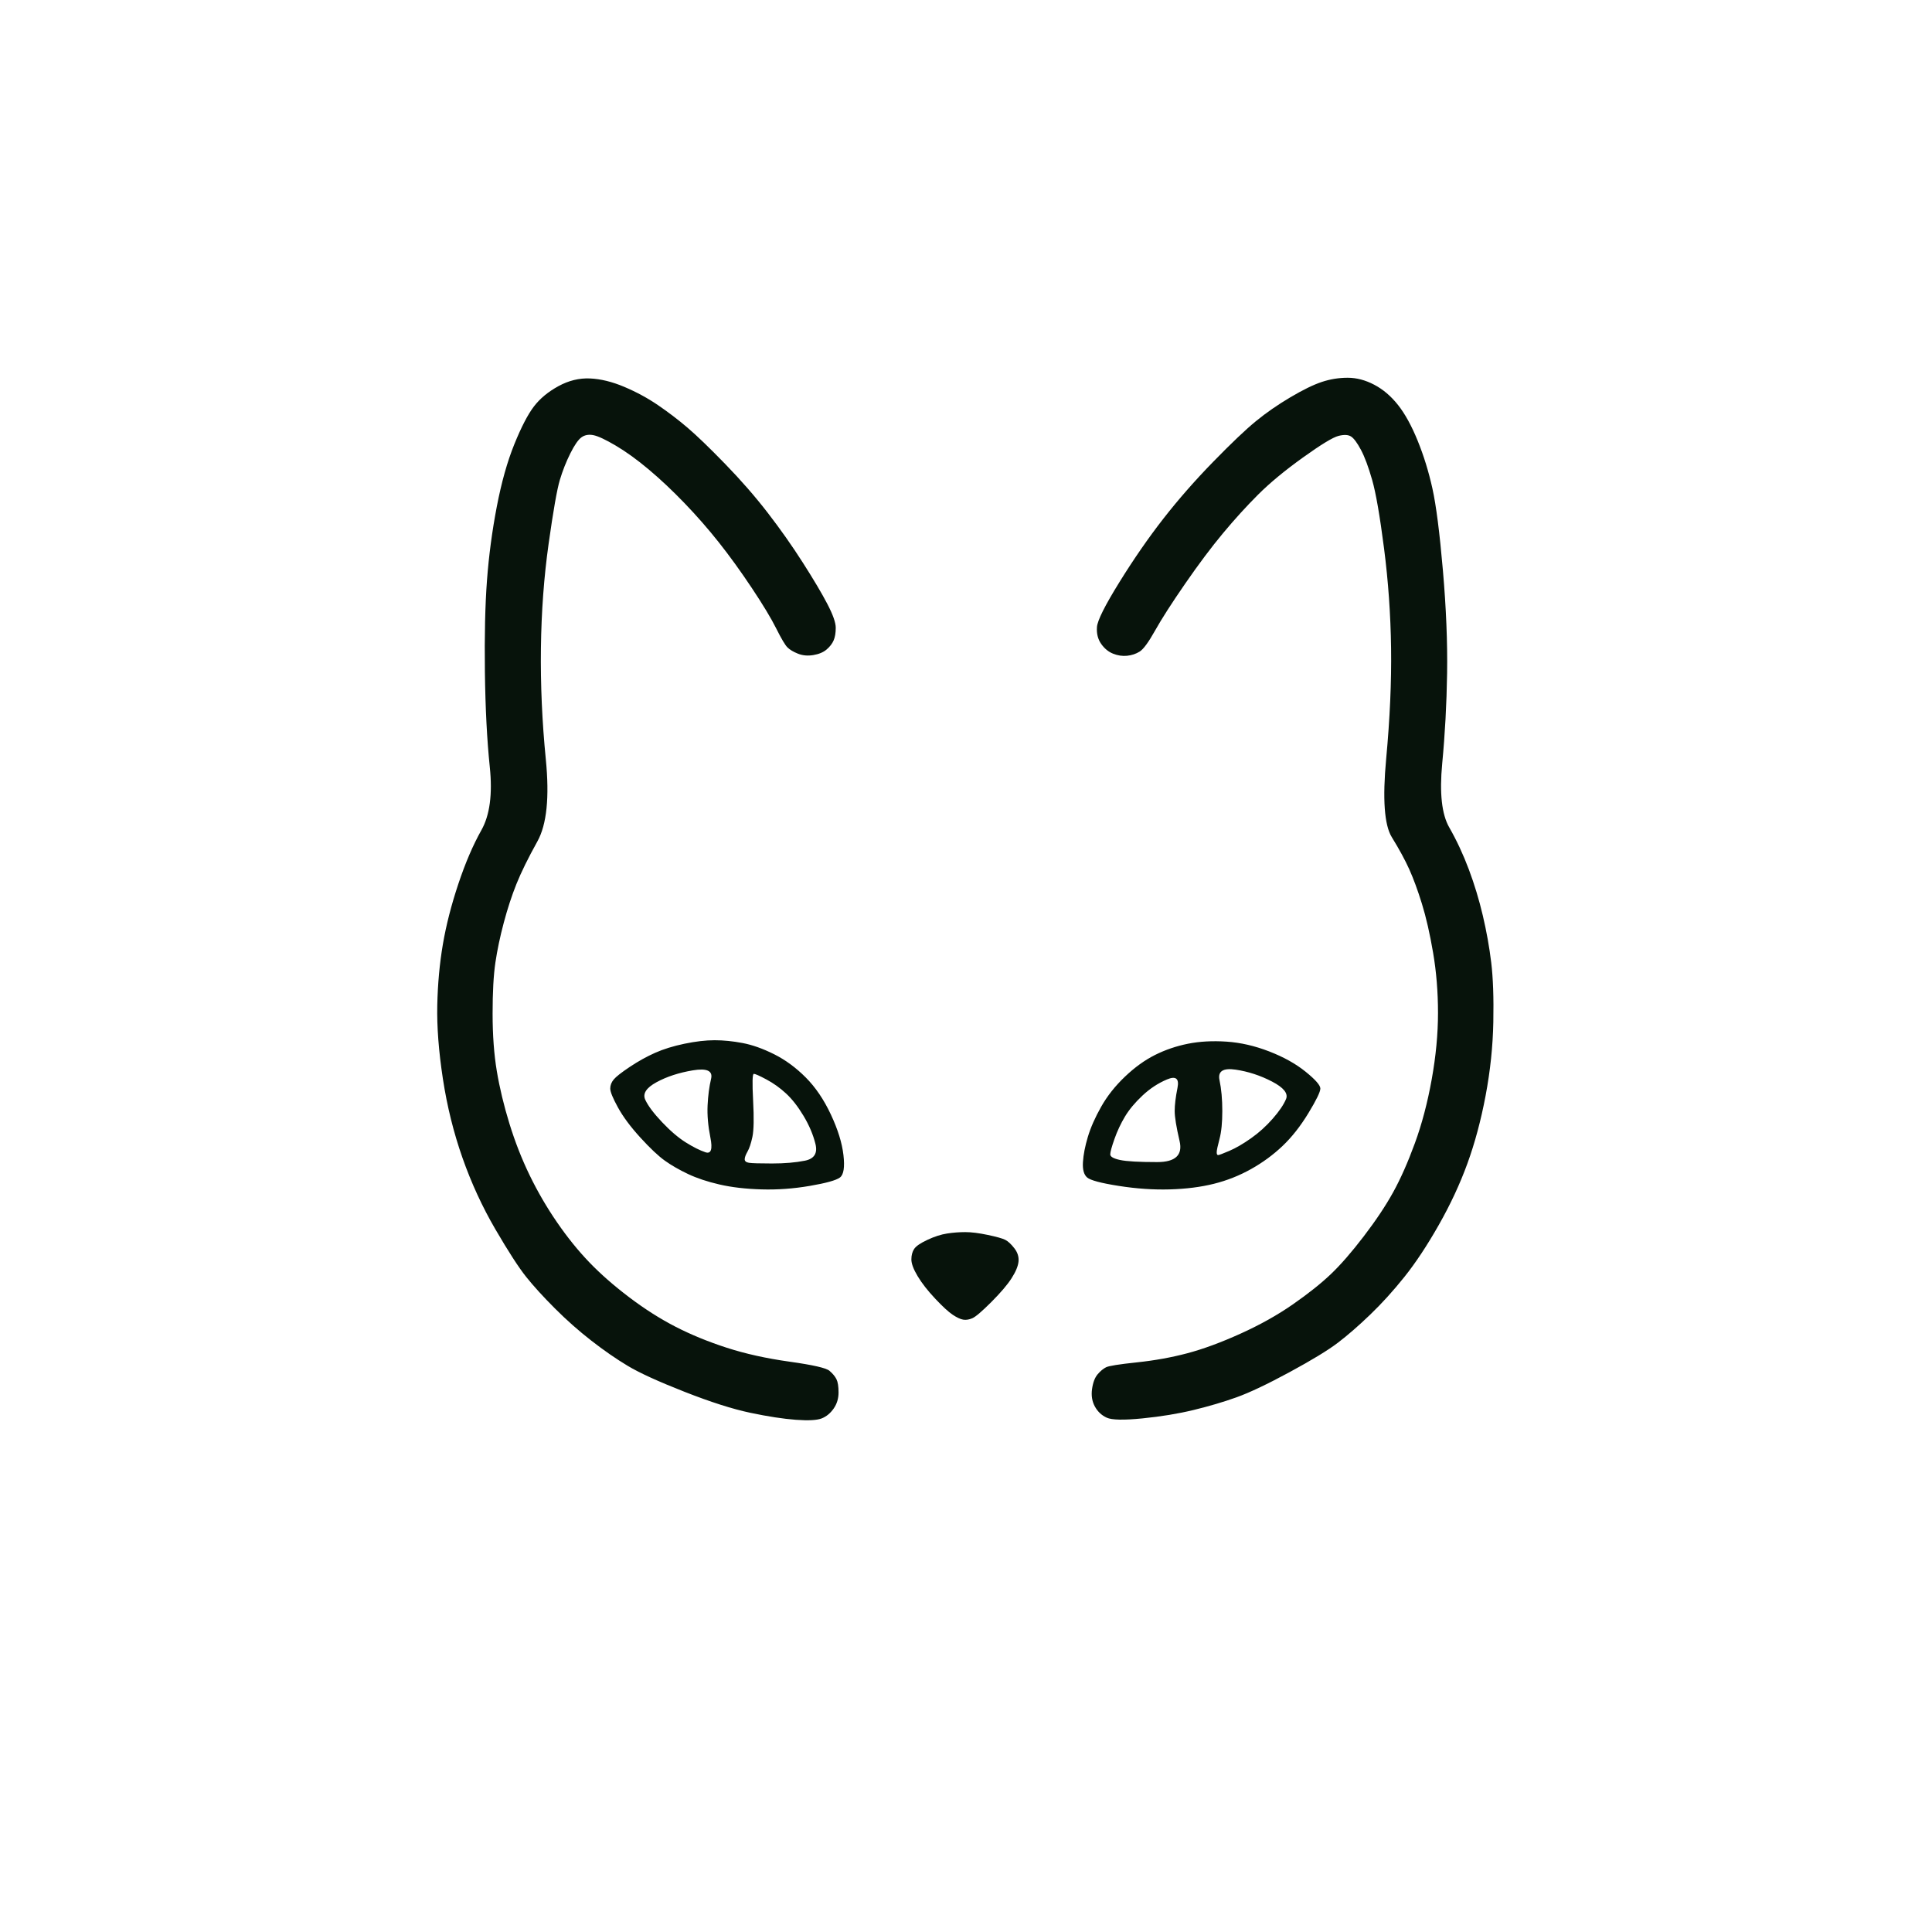
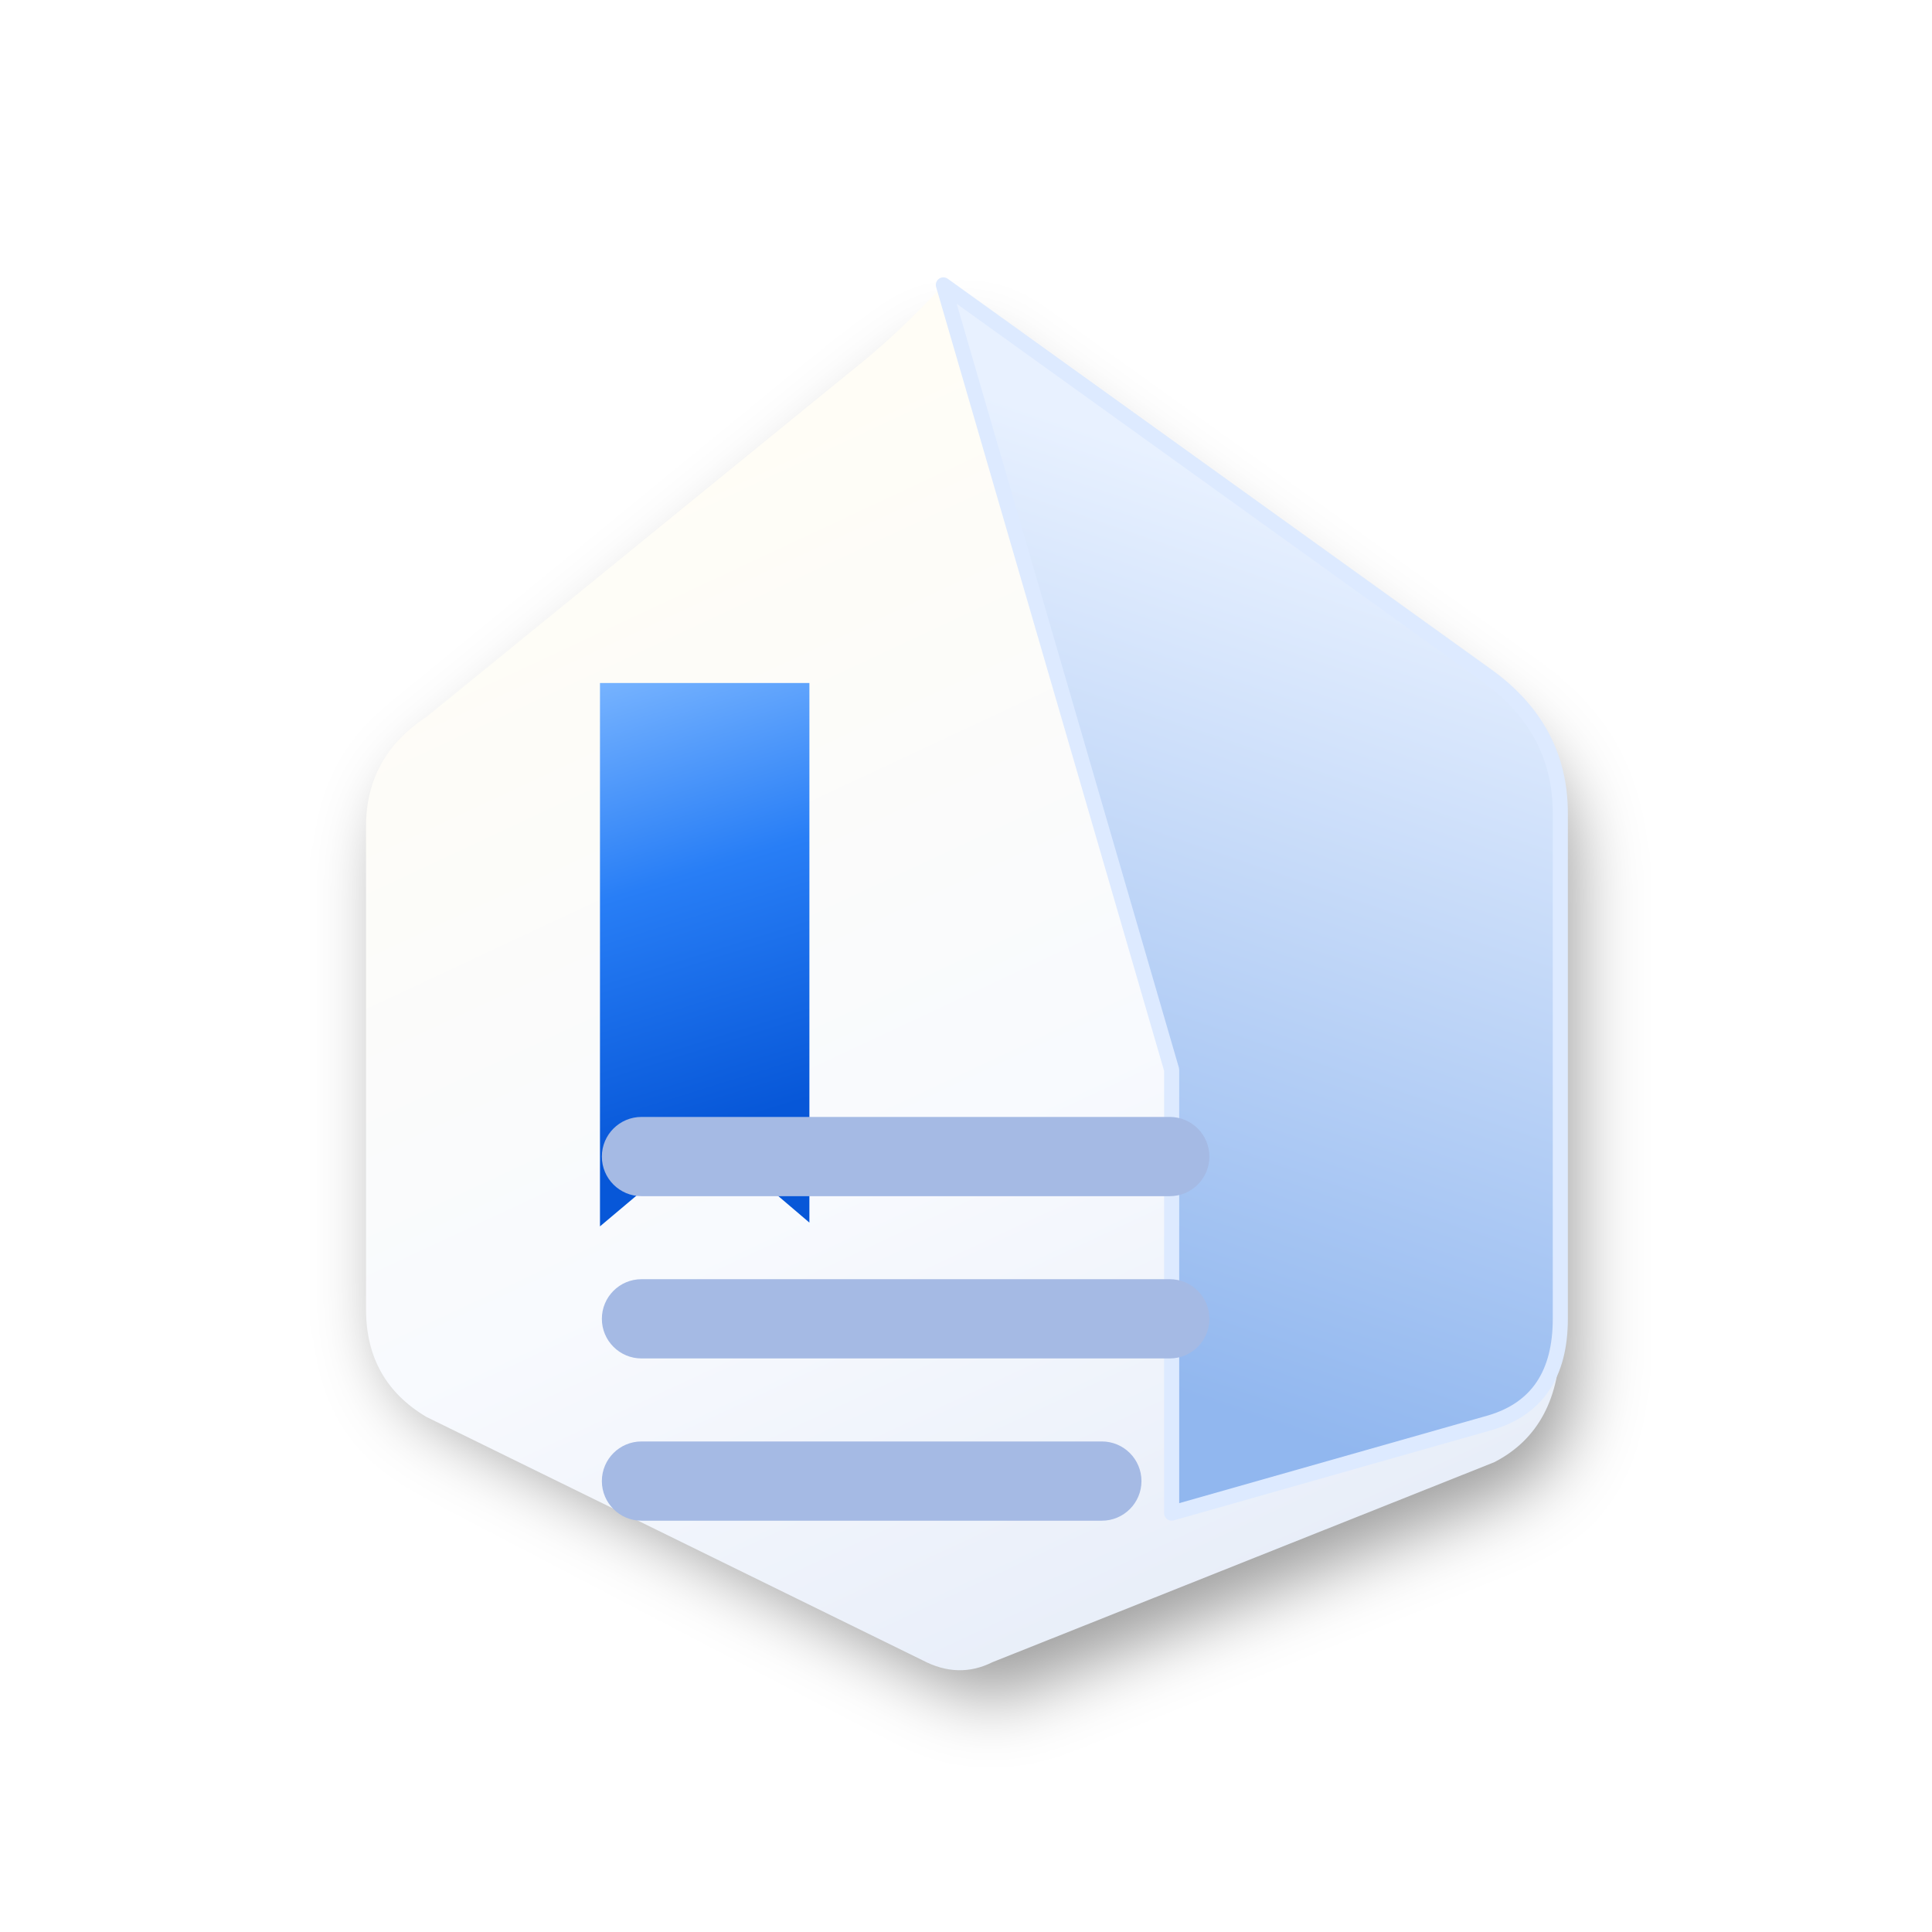
- <svg xmlns="http://www.w3.org/2000/svg" viewBox="0 0 1024 1024" role="img" aria-label="EdgeEver">
-   <g transform="translate(100 100) scale(0.7423423) translate(-72 -72)">
-     <path fill="#07130b" fill-rule="evenodd" d="M253.5 707.5Q249 678 249.5 655Q250 632 253.5 611.5Q257 591 264.5 568.5Q272 546 281 530Q290 514 287 485Q284 456 283.5 417Q283 378 285 351.5Q287 325 292 299Q297 273 304.5 254.5Q312 236 318.5 227.5Q325 219 336 213Q347 207 358.5 207.5Q370 208 383 213.5Q396 219 407 226.5Q418 234 428 242.5Q438 251 455 268.5Q472 286 485.5 303.5Q499 321 510.5 339Q522 357 528 368.5Q534 380 534 385.5Q534 391 532.5 394.5Q531 398 527.5 401Q524 404 518 405Q512 406 507 404Q502 402 499.5 399.5Q497 397 491.5 386Q486 375 474 357Q462 339 450.5 324.5Q439 310 426 296.5Q413 283 400.5 272.5Q388 262 377 255.5Q366 249 361 248Q356 247 352.5 249.5Q349 252 344.5 261Q340 270 337 280Q334 290 329 325.5Q324 361 323.5 400Q323 439 327 479.5Q331 520 321 538Q311 556 306 568.5Q301 581 297 596Q293 611 291 624.5Q289 638 289 661Q289 684 292 702Q295 720 301 739.5Q307 759 315.5 776.5Q324 794 335 810Q346 826 358 838.5Q370 851 386.5 863.5Q403 876 419.5 884.5Q436 893 456 899.5Q476 906 501 909.5Q526 913 529.5 916Q533 919 534.5 922Q536 925 536 931.5Q536 938 532.5 943Q529 948 524 950Q519 952 505.5 951Q492 950 473 946Q454 942 426 931Q398 920 385.5 912.5Q373 905 359.5 894.5Q346 884 333.5 871.5Q321 859 313 849Q305 839 291 815Q277 791 267.5 764Q258 737 253.5 707.5ZM719 941.5Q716 936 717 929Q718 922 721 918.5Q724 915 727 913.5Q730 912 749 910Q768 908 785 903.5Q802 899 823 889.5Q844 880 860.5 868.5Q877 857 887.5 847Q898 837 911 820Q924 803 932 788.5Q940 774 947.5 753.5Q955 733 959.5 708Q964 683 964 660.5Q964 638 960.5 617.5Q957 597 952.5 582.5Q948 568 943.5 558Q939 548 931 535Q923 522 927 479Q931 436 930.5 400Q930 364 925.5 329Q921 294 917 280Q913 266 909 258.5Q905 251 902 249Q899 247 893 248.5Q887 250 867.5 264Q848 278 835.5 290.5Q823 303 810.5 318Q798 333 783.5 354Q769 375 762 387.5Q755 400 751 402.5Q747 405 742 405.5Q737 406 732 404Q727 402 723.5 397Q720 392 720.5 385Q721 378 736.5 353Q752 328 768 307.5Q784 287 803.5 267Q823 247 834 238Q845 229 858.5 221Q872 213 881 210Q890 207 899.5 207Q909 207 918.5 212Q928 217 935.5 226.5Q943 236 949.5 252Q956 268 960 286Q964 304 967.5 344.5Q971 385 970.5 418Q970 451 967 482.5Q964 514 972 528Q980 542 986 558Q992 574 996 591Q1000 608 1002 624.5Q1004 641 1003.5 667Q1003 693 998 719.5Q993 746 985 768Q977 790 964.5 812Q952 834 940 849Q928 864 915.5 876Q903 888 892.5 896Q882 904 858 917Q834 930 820 935Q806 940 789.5 944Q773 948 753 950Q733 952 727.5 949.5Q722 947 719 941.5ZM378.5 728Q373 718 373 714.5Q373 711 375.5 708Q378 705 387 699Q396 693 405 689Q414 685 426 682.5Q438 680 447.5 680Q457 680 467.5 682Q478 684 490 690Q502 696 512.5 706.5Q523 717 530.5 733Q538 749 539.5 762Q541 775 537 778Q533 781 515.5 784Q498 787 481 786.5Q464 786 451 783Q438 780 428.5 775.5Q419 771 412 766Q405 761 394.5 749.5Q384 738 378.5 728ZM713.5 778Q710 775 710.5 767Q711 759 714 749Q717 739 723.5 727.5Q730 716 740.5 706Q751 696 762 690.5Q773 685 785.5 682.5Q798 680 813 681Q828 682 843.5 688Q859 694 869.5 702.5Q880 711 880 714.5Q880 718 871.5 732Q863 746 853 755.5Q843 765 830.5 772Q818 779 804 782.5Q790 786 772.5 786.5Q755 787 736 784Q717 781 713.5 778ZM406 710Q395 716 398 722.5Q401 729 410 738.5Q419 748 427 753Q435 758 441 760Q447 762 444.5 749.5Q442 737 442.5 726.5Q443 716 445 707.5Q447 699 432 701.5Q417 704 406 710ZM819.5 701Q806 699 808 708.5Q810 718 810 730.5Q810 743 808 750.5Q806 758 806 760Q806 762 807 762Q808 762 815 759Q822 756 830.5 750Q839 744 846 736Q853 728 855.5 722Q858 716 845.5 709.5Q833 703 819.5 701ZM471 759.5Q469 763 469 765Q469 767 472 767.5Q475 768 488.5 768Q502 768 512 766Q522 764 519.5 754Q517 744 511 734Q505 724 498.5 718Q492 712 484.5 708Q477 704 475.5 704Q474 704 475 723Q476 742 474.5 749Q473 756 471 759.5ZM733 750.5Q730 759 730 761.5Q730 764 737 765.5Q744 767 763.5 767Q783 767 779.5 752Q776 737 776 730.5Q776 724 778 714Q780 704 770.5 708Q761 712 753 719.5Q745 727 740.5 734.5Q736 742 733 750.5ZM592.5 848.5Q588 841 588 836.5Q588 832 590 829Q592 826 599.5 822.5Q607 819 613.5 818Q620 817 626.5 817Q633 817 642.5 819Q652 821 655 822.5Q658 824 661.5 828.5Q665 833 664.5 838Q664 843 659.5 850Q655 857 645 867Q635 877 631.5 878.5Q628 880 625 879.5Q622 879 617.5 876Q613 873 605 864.5Q597 856 592.5 848.5Z" />
+ <svg xmlns="http://www.w3.org/2000/svg" viewBox="0 0 1024 1024" role="img" aria-label="EdgeEver folded note">
+   <defs>
+     <linearGradient id="paper" x1="381" y1="235" x2="662" y2="836" gradientUnits="userSpaceOnUse">
+       <stop stop-color="#FFFDF6" />
+       <stop offset=".58" stop-color="#F8FAFE" />
+       <stop offset="1" stop-color="#E8EEF9" />
+     </linearGradient>
+     <linearGradient id="fold" x1="762" y1="291" x2="610" y2="734" gradientUnits="userSpaceOnUse">
+       <stop stop-color="#E8F1FF" />
+       <stop offset="1" stop-color="#91B7EF" />
+     </linearGradient>
+     <linearGradient id="ribbon" x1="365" y1="345" x2="438" y2="580" gradientUnits="userSpaceOnUse">
+       <stop stop-color="#78B4FF" />
+       <stop offset=".46" stop-color="#287EF6" />
+       <stop offset="1" stop-color="#0757D8" />
+     </linearGradient>
+     <filter id="shadow" x="-30%" y="-25%" width="170%" height="180%">
+       <feGaussianBlur stdDeviation="18" />
+     </filter>
+   </defs>
+   <path d="M500 166 785 370q40 29 40 76v262q0 49-36 67L533 879q-19 9-38-1L227 738q-33-19-33-58V445q0-38 33-60l226-185q24-19 47-34Z" fill="#000000" opacity=".38" filter="url(#shadow)" transform="translate(10 16)" />
+   <path d="M500 151 788 358q39 28 39 74v277q0 48-35 66L526 881q-18 9-37-1L226 751q-32-19-32-57V438q0-37 32-58l226-184q24-19 48-45Z" fill="url(#paper)" />
+   <path d="M500 151 788 358q39 28 39 73v268q0 44-37 55L621 802V567L500 151Z" fill="url(#fold)" />
+   <path d="M500 151 788 358q39 28 39 73v268q0 44-37 55L621 802V567L500 151Z" fill="none" stroke="#DDEAFF" stroke-width="8" stroke-linejoin="round" />
+   <path d="M318 362h111v286l-54-46-57 48V362Z" fill="url(#ribbon)" />
+   <g fill="#A5BAE4">
+     <rect x="319" y="592" width="322" height="42" rx="21" />
+     <rect x="319" y="678" width="322" height="42" rx="21" />
+     <rect x="319" y="764" width="286" height="42" rx="21" />
  </g>
</svg>
